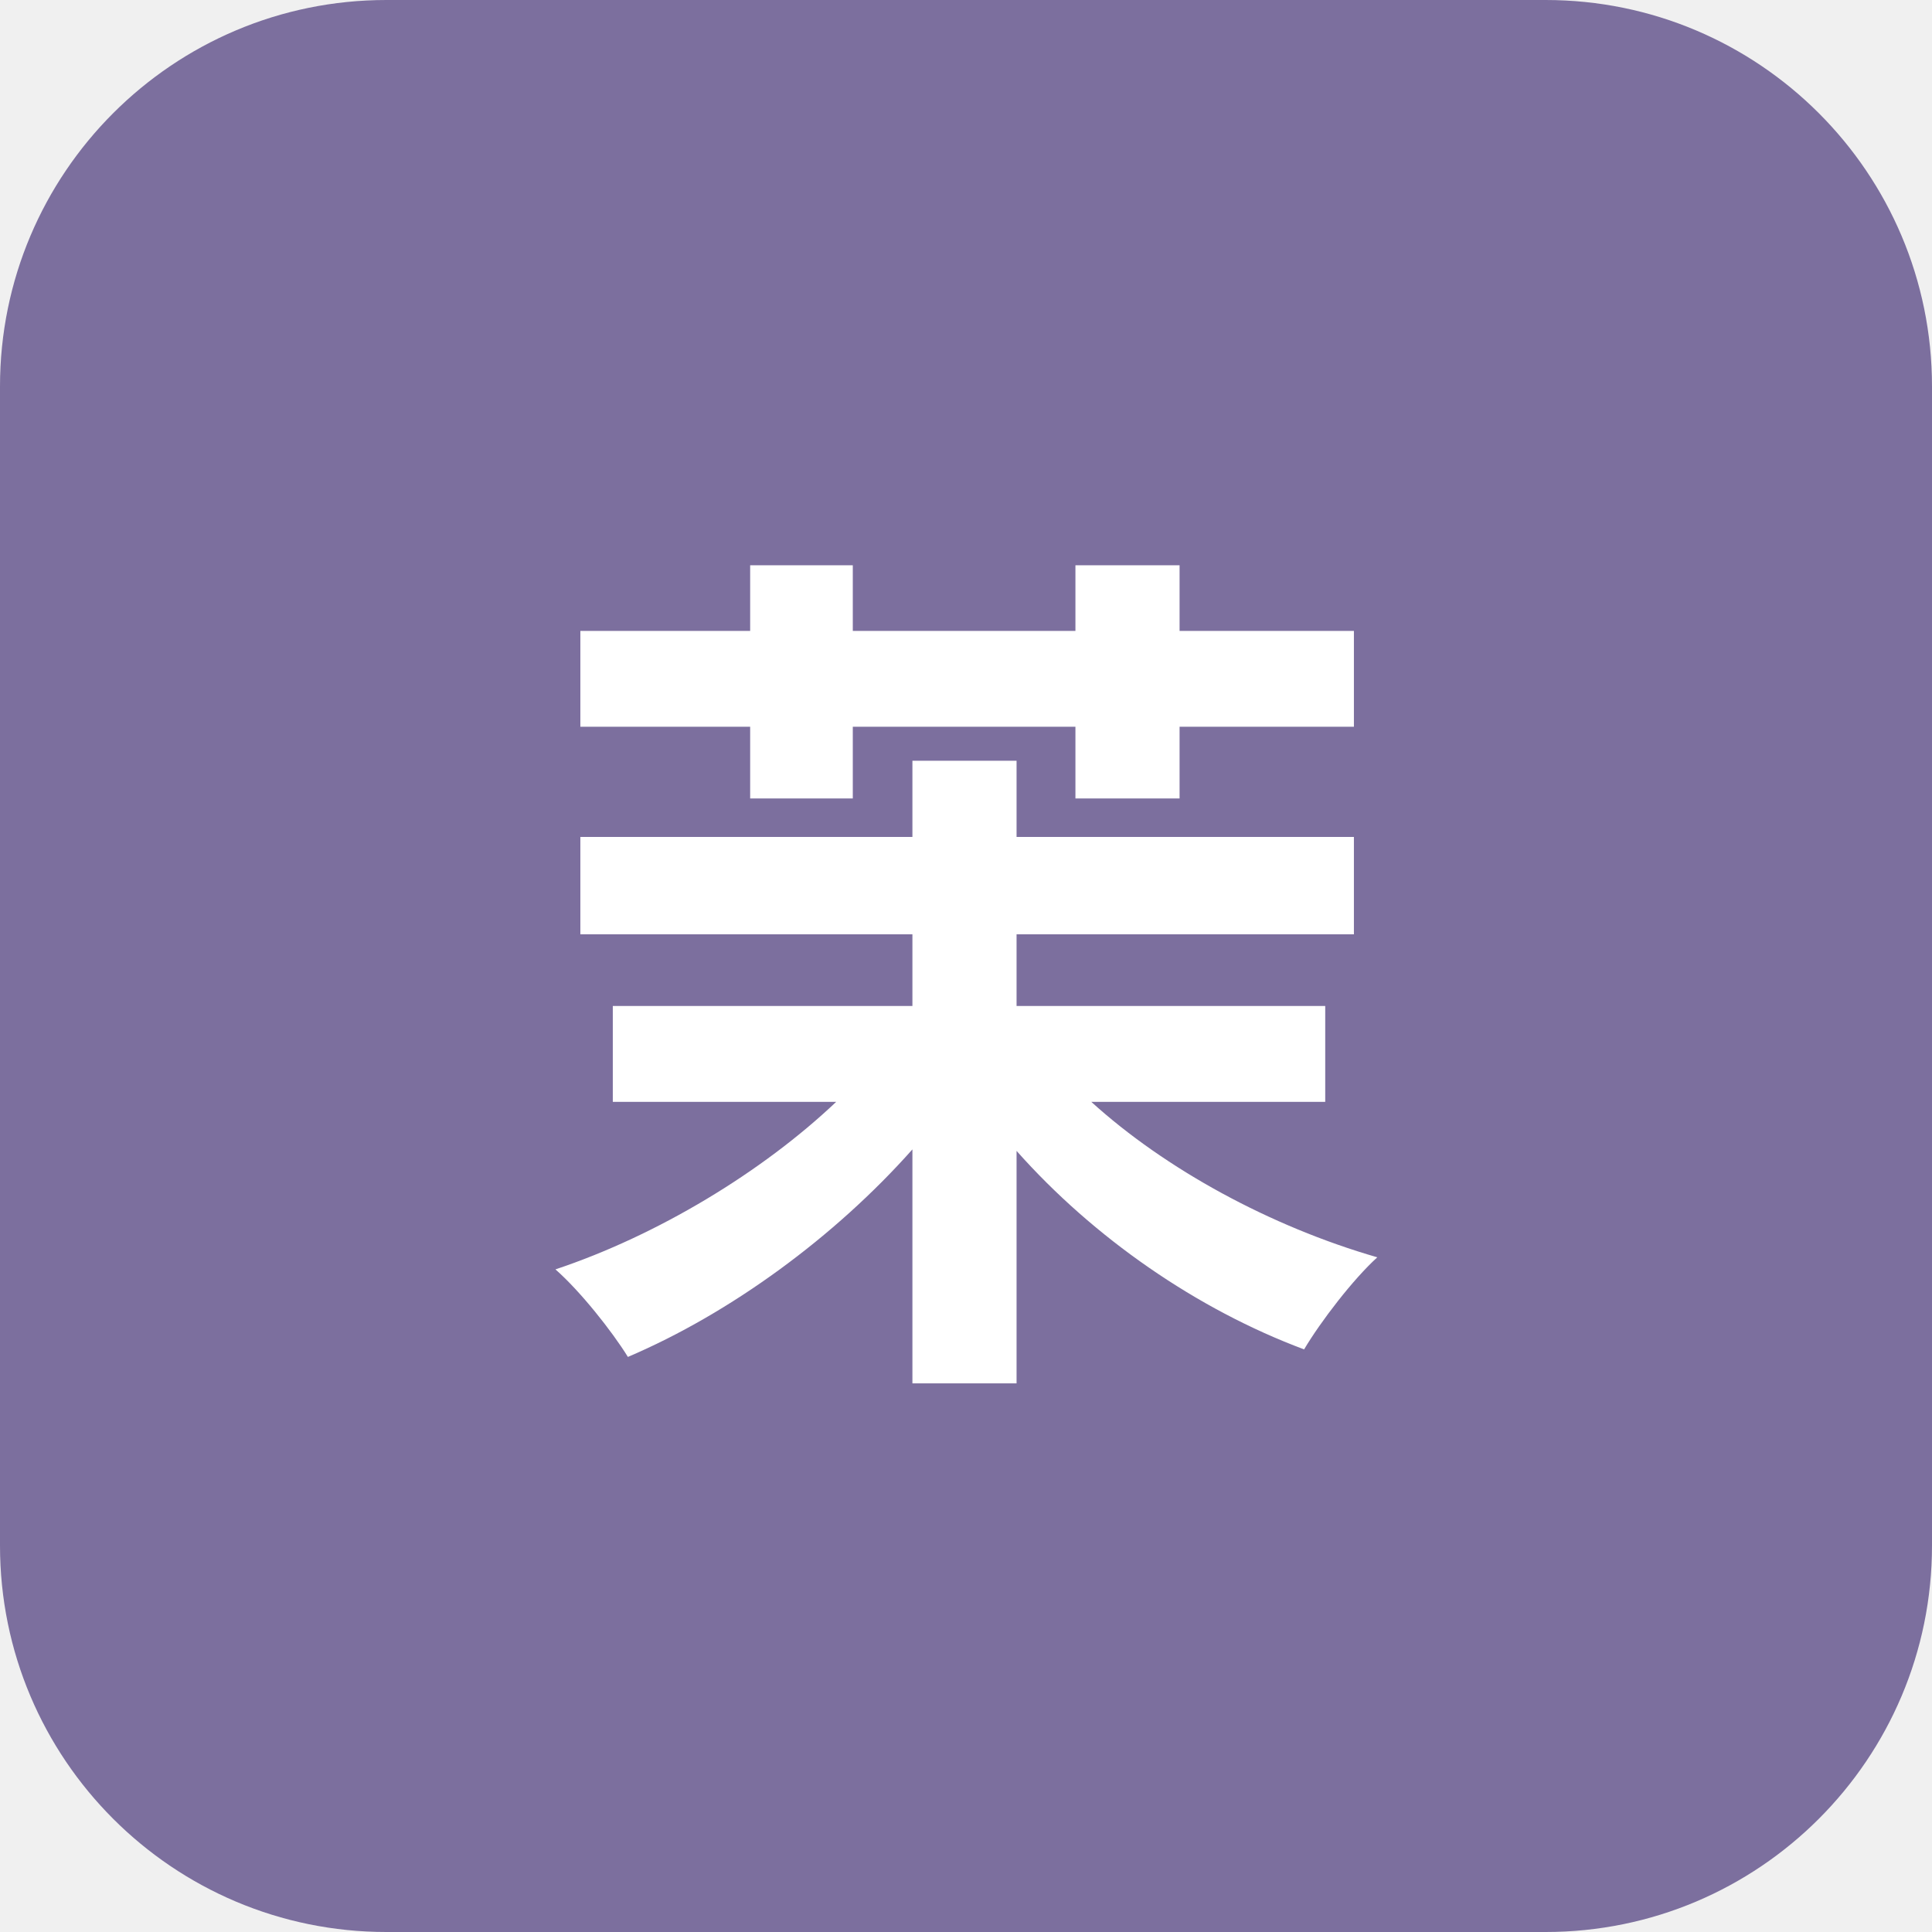
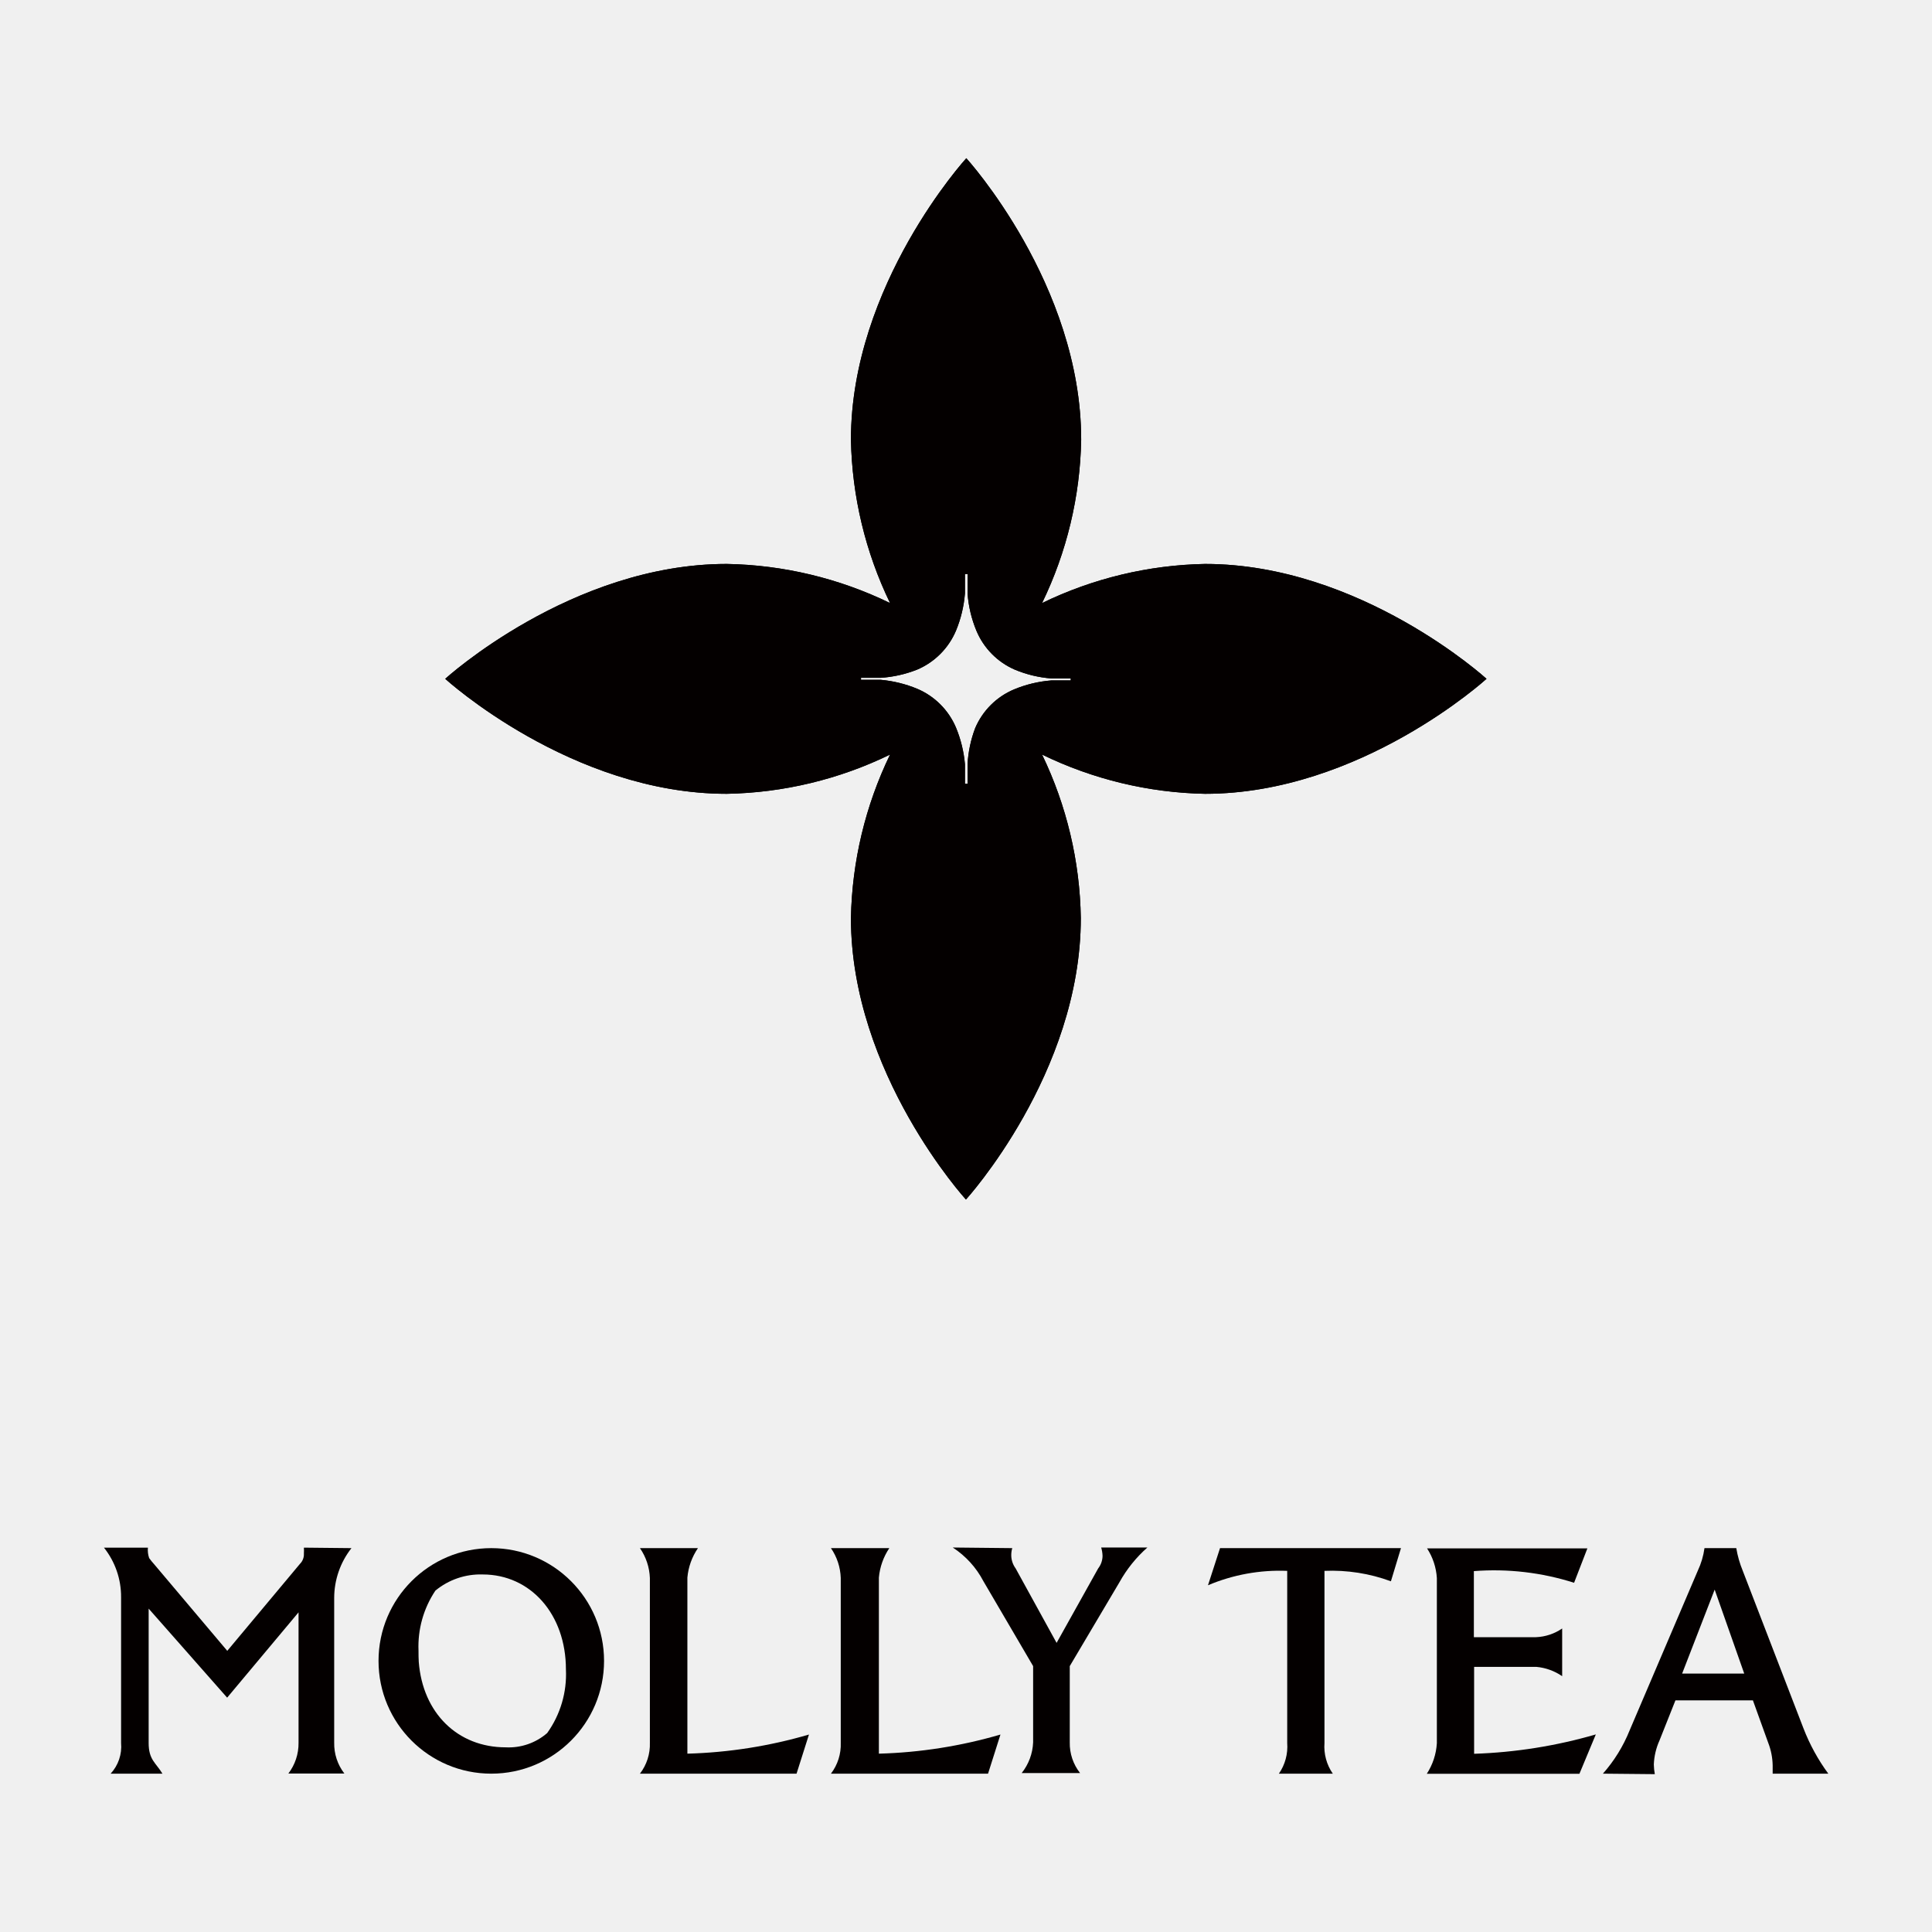
- <svg xmlns="http://www.w3.org/2000/svg" width="40" height="40" viewBox="0 0 40 40">
-   <rect width="40" height="40" rx="8" fill="#7c6f9e" />
-   <text x="20" y="27" font-size="18" font-family="system-ui,sans-serif" font-weight="700" fill="#fff" text-anchor="middle">茉</text>
+ <svg xmlns="http://www.w3.org/2000/svg" viewBox="-8.33 -12.74 155.57 155.57">
+   <defs>
+     <style>.cls-1{fill:#040000;}</style>
+   </defs>
+   <path class="cls-1" d="M70.87,89.67S80.12,79.52,80.12,67A31.43,31.43,0,0,0,77,53.84,31.38,31.38,0,0,0,90.12,57c12.52,0,22.67-9.26,22.67-9.26s-10.15-9.25-22.67-9.25A31.38,31.38,0,0,0,77,41.64a31.42,31.42,0,0,0,3.15-13.15c0-12.52-9.25-22.67-9.25-22.67S61.61,16,61.61,28.49a31.57,31.57,0,0,0,3.15,13.15,31.34,31.34,0,0,0-13.15-3.15c-12.52,0-22.67,9.25-22.67,9.25S39.09,57,51.61,57a31.34,31.34,0,0,0,13.15-3.16A31.58,31.58,0,0,0,61.61,67c0,12.52,9.26,22.67,9.26,22.67m0-33.48h-.08V54.62a10,10,0,0,0-.72-2.95,5.88,5.88,0,0,0-3.13-3.13A10,10,0,0,0,64,47.82H62.42v-.16H64A9.68,9.68,0,0,0,66.94,47a5.9,5.9,0,0,0,3.13-3.14,9.89,9.89,0,0,0,.72-3V39.3H71v1.56a9.6,9.6,0,0,0,.71,3A5.89,5.89,0,0,0,74.8,47a9.54,9.54,0,0,0,2.94.71h1.57v.16H77.75a9.82,9.82,0,0,0-3,.72,5.87,5.87,0,0,0-3.14,3.13A9.68,9.68,0,0,0,71,54.62v1.57Z" transform="translate(-1.42 -5.82)" />
+   <path class="cls-1" d="M70.87,89.67S80.12,79.52,80.12,67A31.43,31.43,0,0,0,77,53.84,31.38,31.38,0,0,0,90.12,57c12.52,0,22.67-9.26,22.67-9.26s-10.15-9.25-22.67-9.25A31.38,31.38,0,0,0,77,41.64a31.42,31.42,0,0,0,3.15-13.15c0-12.52-9.25-22.67-9.25-22.67S61.61,16,61.61,28.49a31.57,31.57,0,0,0,3.15,13.15,31.34,31.34,0,0,0-13.15-3.15c-12.52,0-22.67,9.25-22.67,9.25S39.09,57,51.61,57a31.34,31.34,0,0,0,13.15-3.16A31.58,31.58,0,0,0,61.61,67c0,12.52,9.26,22.67,9.26,22.67m0-33.48h-.08V54.62a10,10,0,0,0-.72-2.95,5.88,5.88,0,0,0-3.13-3.13A10,10,0,0,0,64,47.82H62.42v-.16H64A9.68,9.68,0,0,0,66.94,47a5.9,5.9,0,0,0,3.13-3.14,9.89,9.89,0,0,0,.72-3V39.3H71v1.56a9.6,9.6,0,0,0,.71,3A5.89,5.89,0,0,0,74.8,47a9.54,9.54,0,0,0,2.94.71h1.57v.16H77.75a9.82,9.82,0,0,0-3,.72,5.87,5.87,0,0,0-3.14,3.13A9.68,9.68,0,0,0,71,54.62v1.57Z" transform="translate(-1.42 -5.82)" />
+   <path class="cls-1" d="M32.65,117.74a9.08,9.08,0,1,1,0,18.16,9.08,9.08,0,0,1,0-18.16Zm-5.84,9.16c.32,4.13,3.14,6.88,7,6.88a4.72,4.72,0,0,0,3.34-1.15,8.13,8.13,0,0,0,1.51-5.12c0-4.45-2.85-7.65-6.7-7.65a5.7,5.7,0,0,0-3.81,1.3A8.08,8.08,0,0,0,26.79,126C26.79,126.3,26.79,126.6,26.81,126.9Z" transform="translate(-1.42 -5.82)" />
+   <path class="cls-1" d="M21.39,117.74a6.51,6.51,0,0,0-1.39,4v11.66a3.94,3.94,0,0,0,.82,2.49H16.31a4,4,0,0,0,.82-2.47V122.91l-5.75,6.87-6.32-7.17v10.82c0,1.36.58,1.59,1.11,2.47H2a3.22,3.22,0,0,0,.84-2.47V121.7a6.34,6.34,0,0,0-1.38-4H5a2,2,0,0,0,.1.84,5.08,5.08,0,0,0,.38.47l5.91,7,5.85-7a1.08,1.08,0,0,0,.32-.83,3.93,3.93,0,0,0,0-.48Z" transform="translate(-1.42 -5.82)" />
+   <path class="cls-1" d="M64.7,117.74a5.07,5.07,0,0,0-.84,2.37v14.18a38.6,38.6,0,0,0,9.79-1.54l-1,3.15H60a3.87,3.87,0,0,0,.79-2.49V120.14a4.51,4.51,0,0,0-.79-2.4Z" transform="translate(-1.42 -5.82)" />
+   <path class="cls-1" d="M122.16,135.9a12,12,0,0,0,2.15-3.48l5.49-12.86a6.29,6.29,0,0,0,.54-1.82h2.56a8.4,8.4,0,0,0,.52,1.82l4.89,12.69a15.71,15.71,0,0,0,2,3.65h-4.48c0-.28,0-.53,0-.66a5.3,5.3,0,0,0-.36-1.83L134.24,130H128l-1.28,3.22a5.21,5.21,0,0,0-.46,1.94,4.81,4.81,0,0,0,.08.78Zm9-14.82-2.62,6.76h5Z" transform="translate(-1.42 -5.82)" />
+   <path class="cls-1" d="M49.29,117.74a5,5,0,0,0-.85,2.37v14.18a38.6,38.6,0,0,0,9.79-1.54l-1,3.15H44.62a3.87,3.87,0,0,0,.8-2.49V120.14a4.53,4.53,0,0,0-.8-2.4Z" transform="translate(-1.42 -5.82)" />
+   <path class="cls-1" d="M74.6,117.74a2,2,0,0,0-.08.63,1.81,1.81,0,0,0,.35,1l3.3,6,3.35-6a1.67,1.67,0,0,0,.35-1,2.54,2.54,0,0,0-.11-.68h3.72a10.55,10.55,0,0,0-2.25,2.8l-4,6.75v6.14a3.86,3.86,0,0,0,.83,2.47H75.36a4.24,4.24,0,0,0,.92-2.47v-6.14l-4-6.83a7.25,7.25,0,0,0-2.47-2.72Z" transform="translate(-1.42 -5.82)" />
+   <path class="cls-1" d="M91.33,117.74H105.9l-.81,2.67a13.77,13.77,0,0,0-5.35-.84v13.86a3.84,3.84,0,0,0,.67,2.47H96.07a3.83,3.83,0,0,0,.67-2.47V119.57a14.84,14.84,0,0,0-6.38,1.16Z" transform="translate(-1.42 -5.82)" />
+   <path class="cls-1" d="M111.79,134.3v-7h5a4.37,4.37,0,0,1,2.09.75v-3.84a4,4,0,0,1-2.11.7h-5v-5.32a21.2,21.2,0,0,1,8.07.94l1.07-2.77H108a4.93,4.93,0,0,1,.79,2.39v13.3a5.08,5.08,0,0,1-.81,2.46h12.29l1.32-3.17A39.79,39.79,0,0,1,111.79,134.3Z" transform="translate(-1.42 -5.82)" />
</svg>
